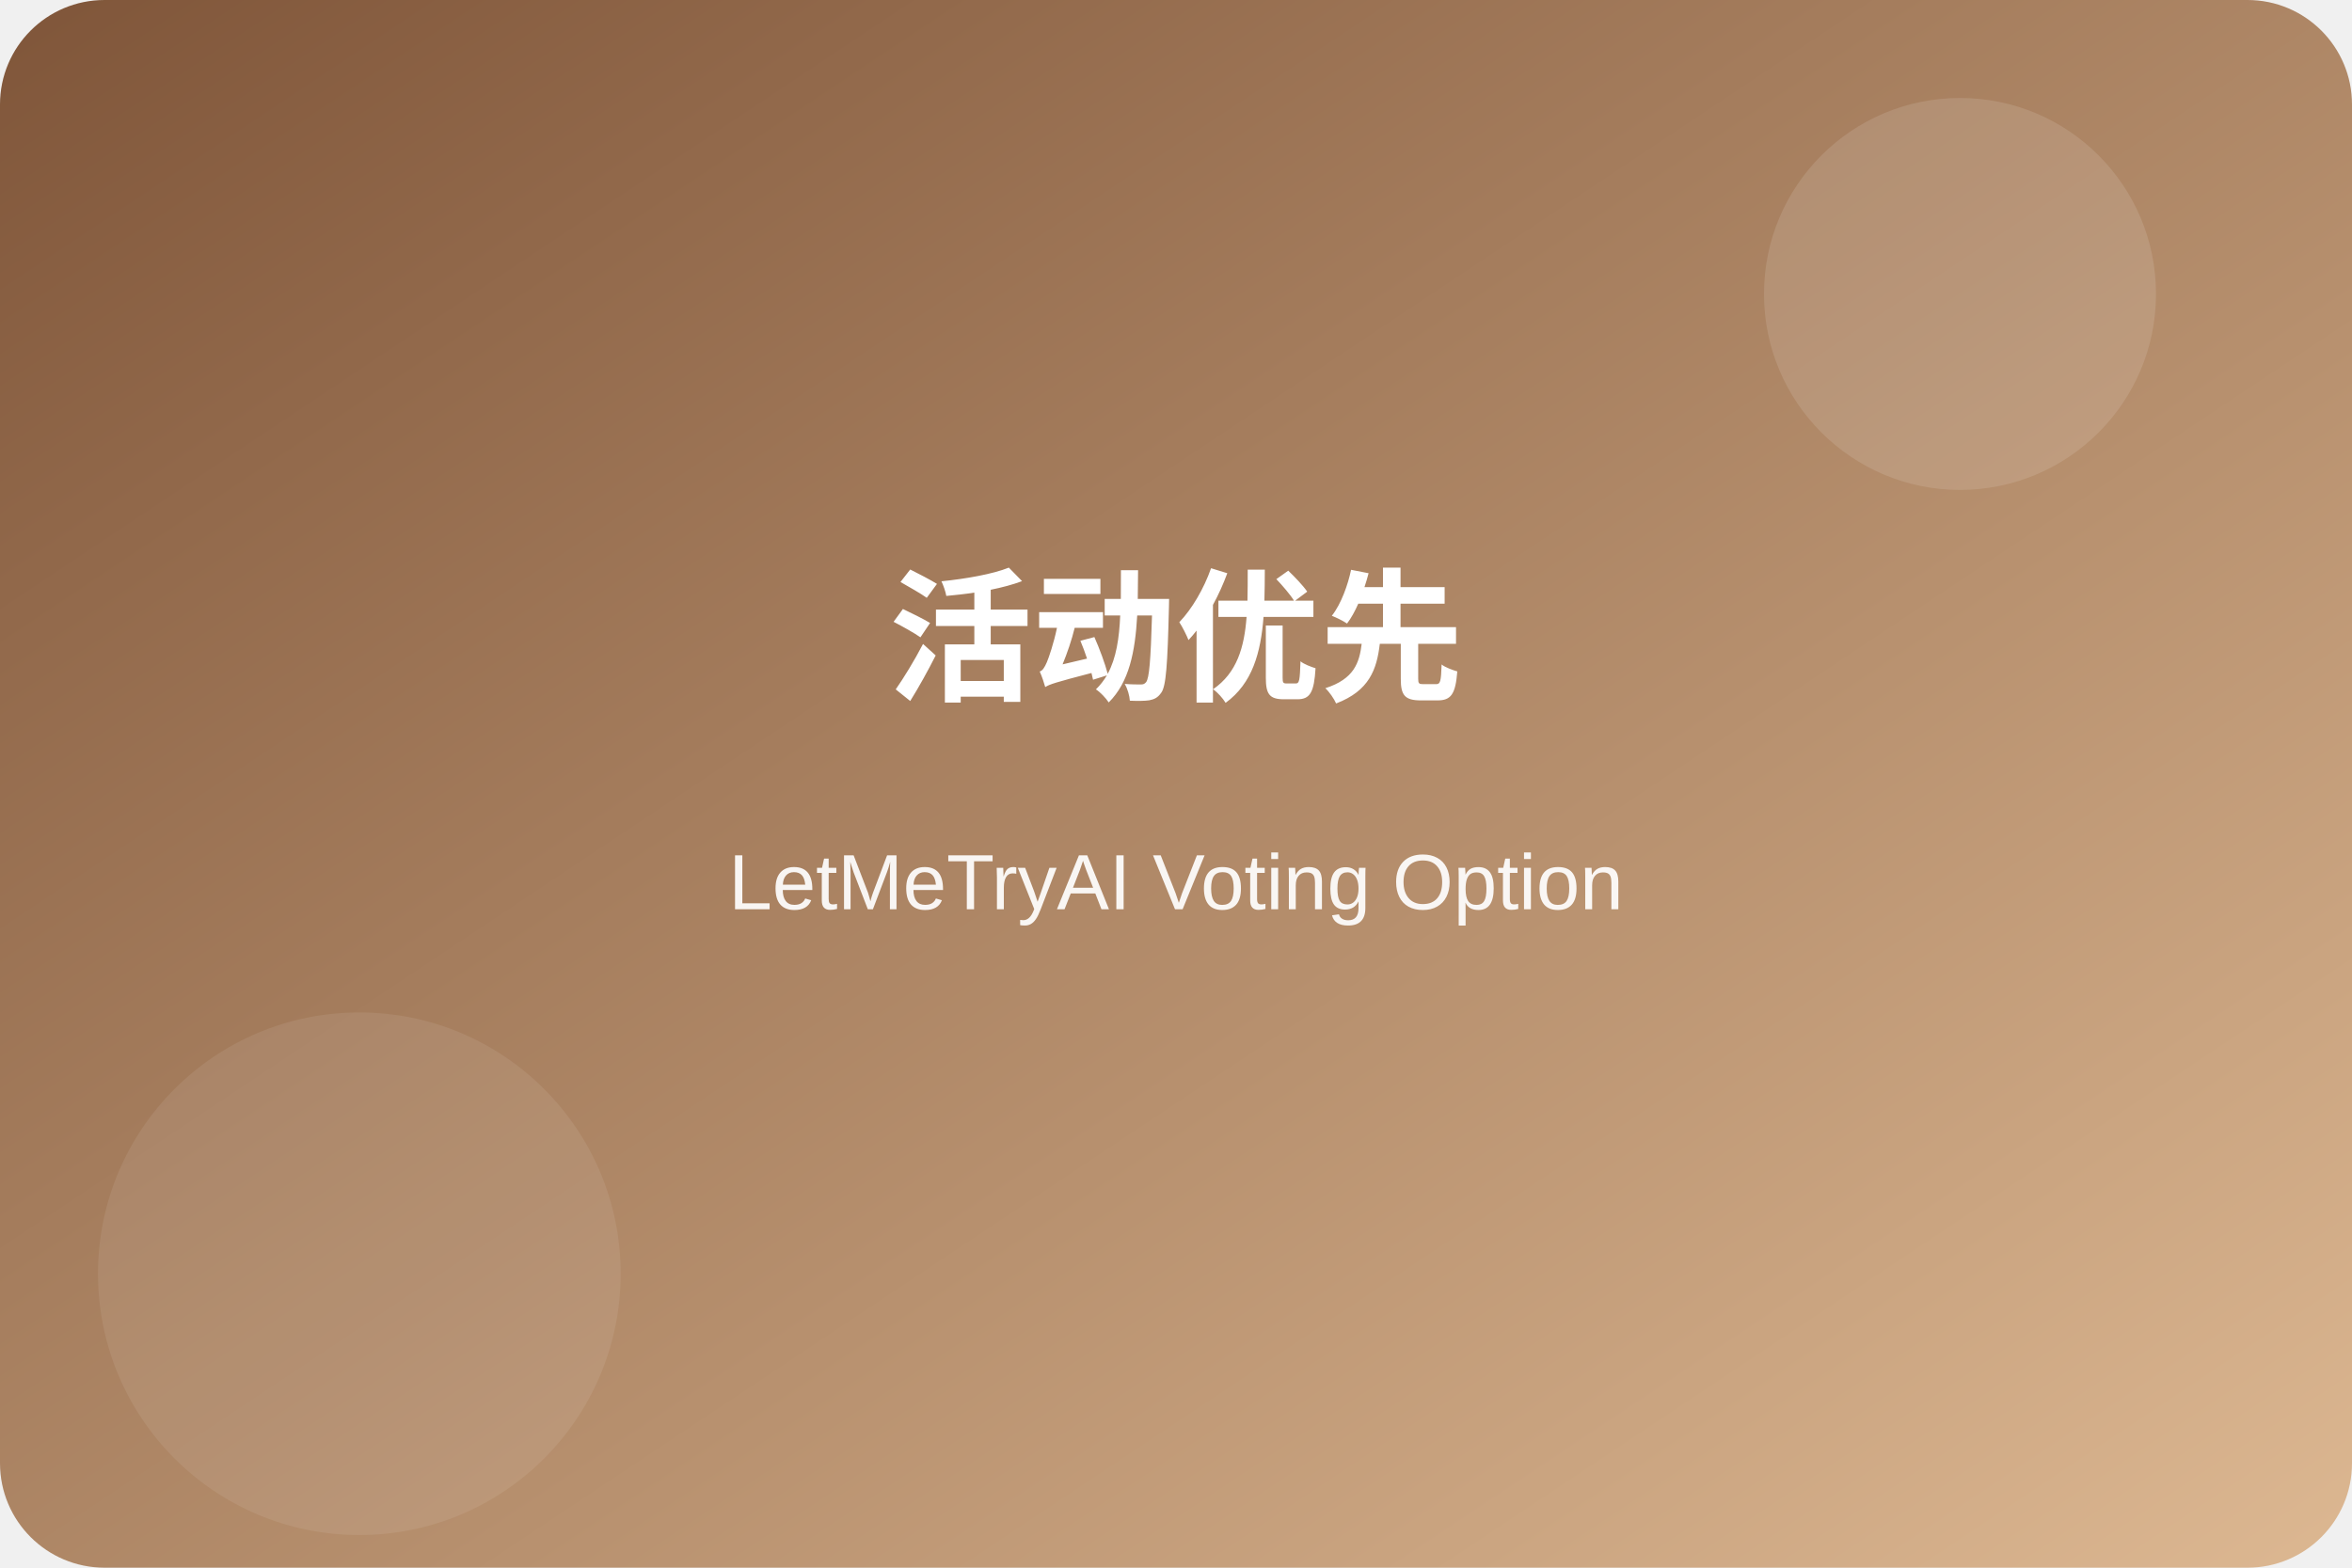
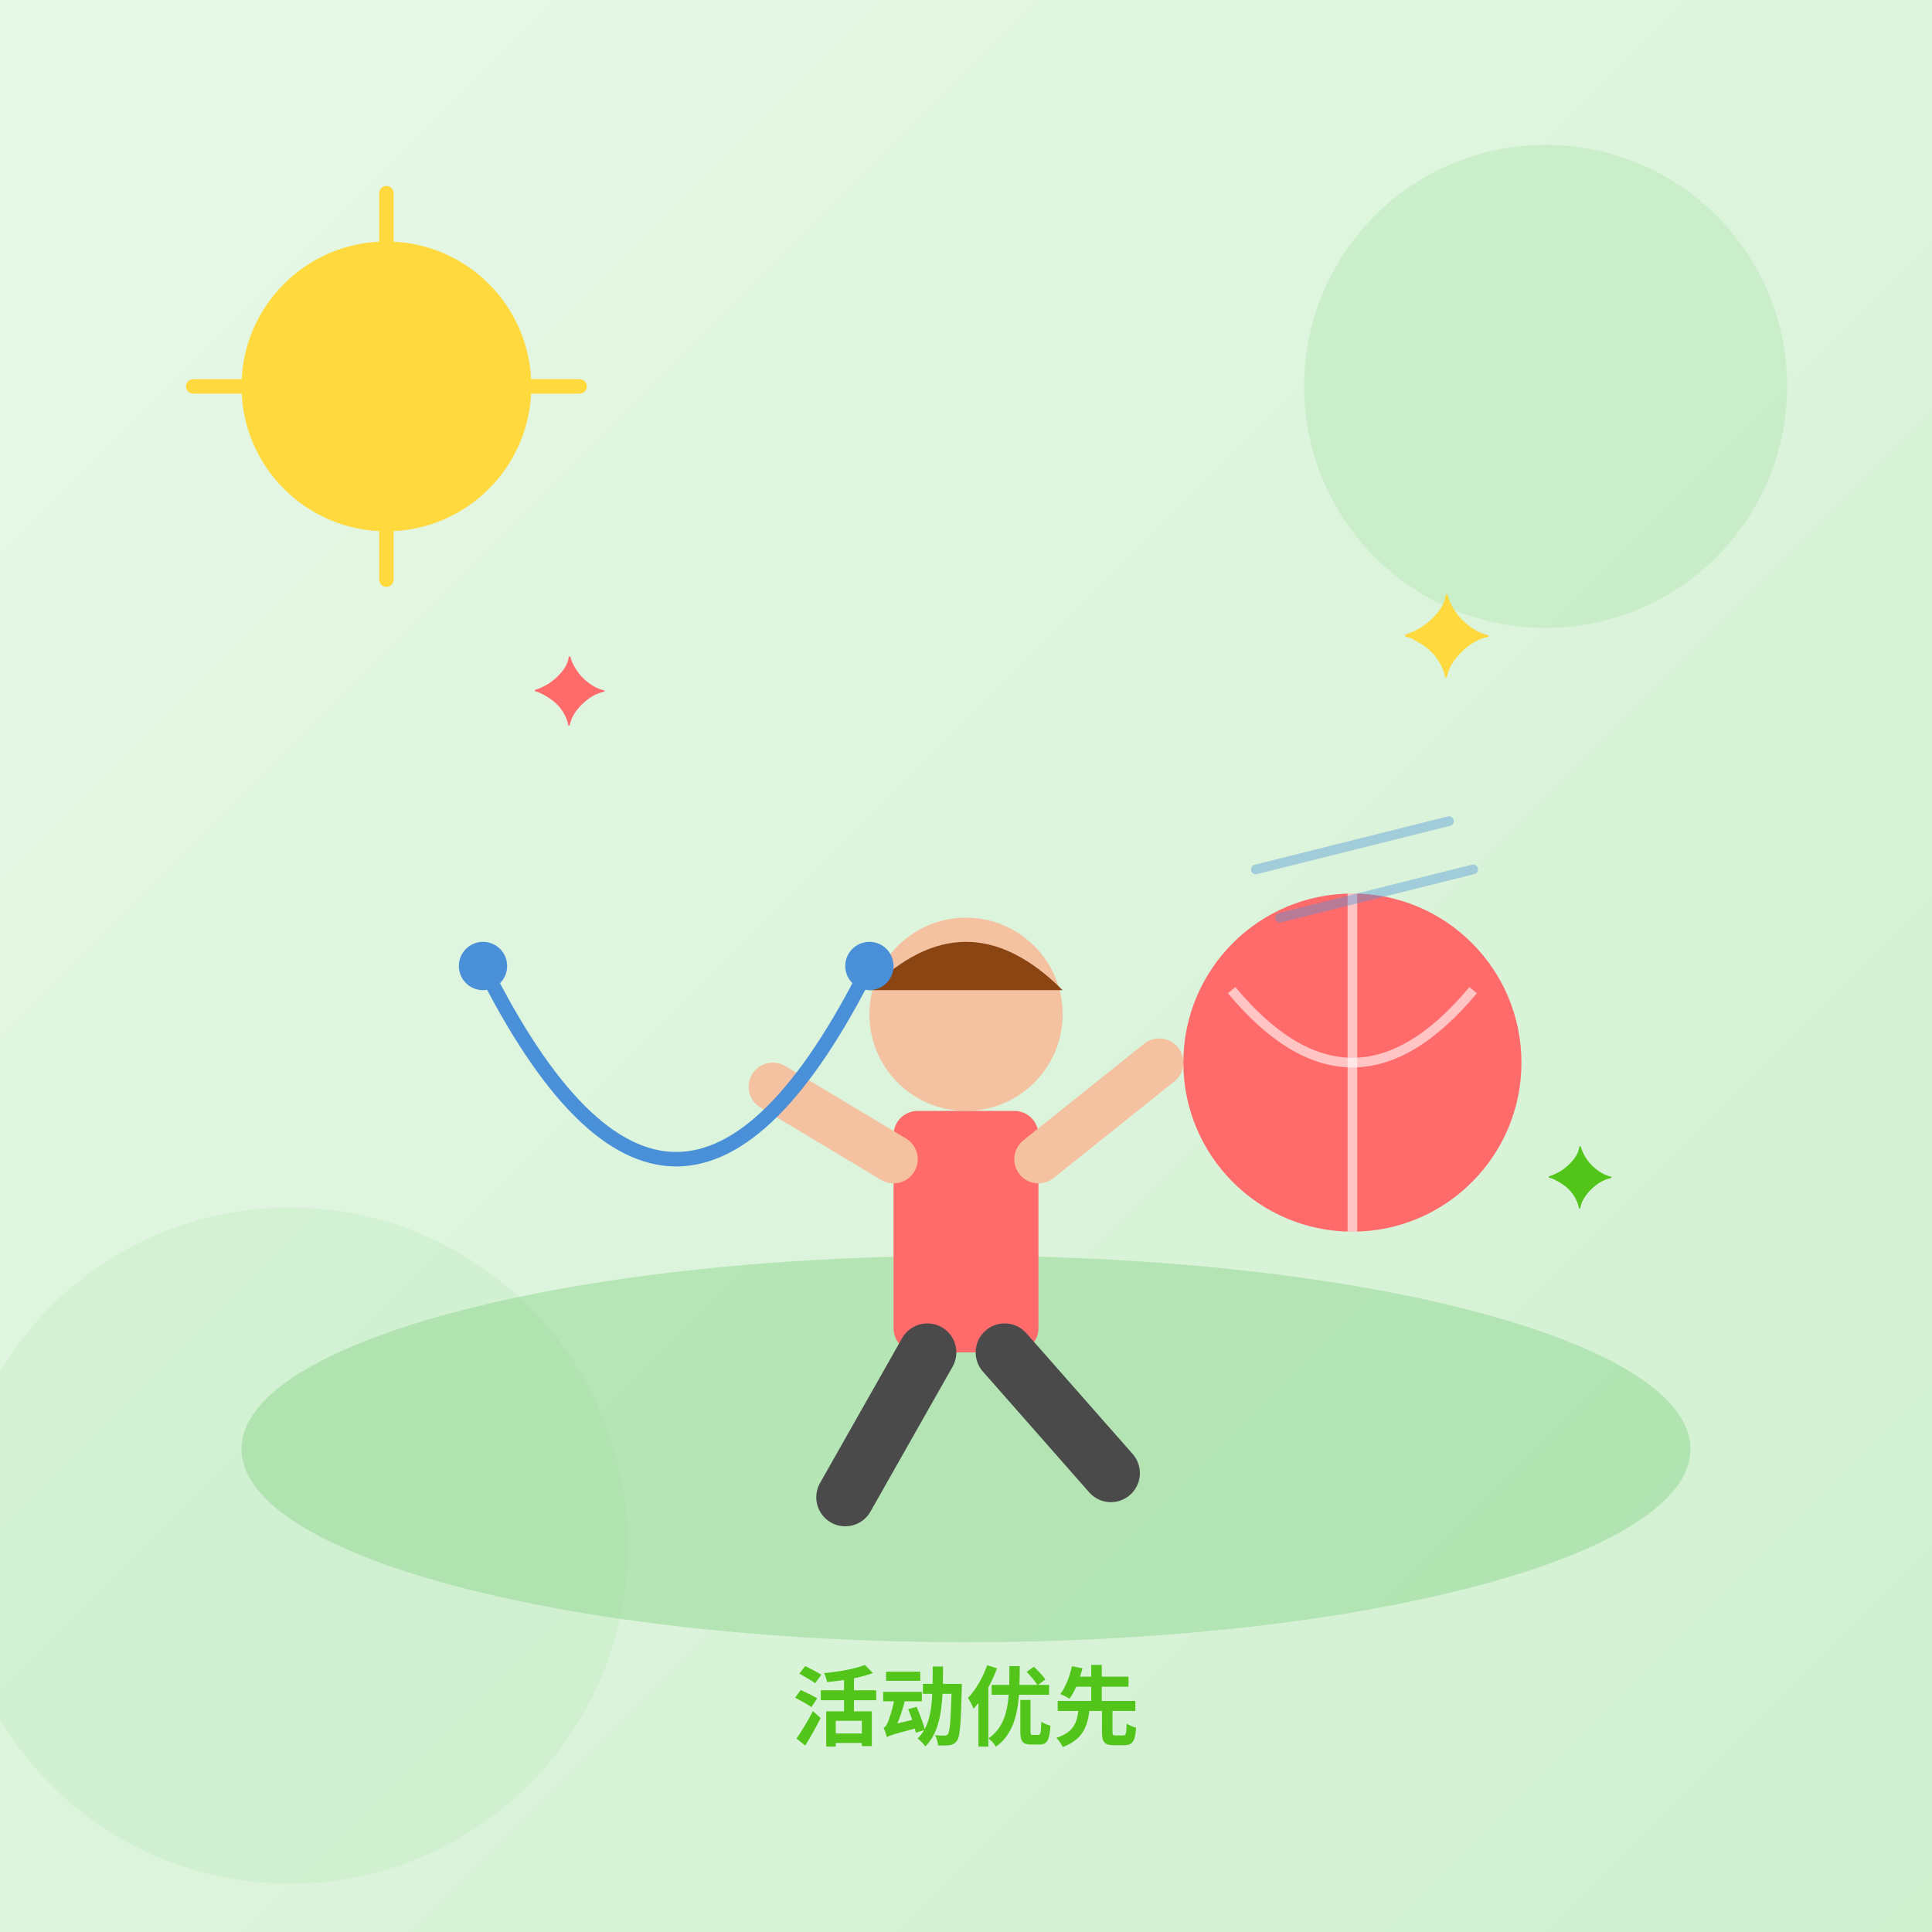
- <svg xmlns="http://www.w3.org/2000/svg" width="720" height="480" viewBox="0 0 720 480">
+ <svg xmlns="http://www.w3.org/2000/svg" width="400" height="400" viewBox="0 0 400 400">
  <defs>
-     <linearGradient id="grad" x1="0%" y1="0%" x2="100%" y2="100%">
-       <stop offset="0%" stop-color="#7f5539" />
-       <stop offset="100%" stop-color="#ddb892" />
+     <linearGradient id="bgGrad" x1="0%" y1="0%" x2="100%" y2="100%">
+       <stop offset="0%" stop-color="#e8f8e8" />
+       <stop offset="100%" stop-color="#d0f0d0" />
    </linearGradient>
  </defs>
-   <rect width="720" height="480" rx="32" fill="url(#grad)" />
-   <circle cx="600" cy="90" r="60" fill="rgba(255,255,255,0.12)" />
-   <circle cx="110" cy="390" r="80" fill="rgba(255,255,255,0.08)" />
-   <text x="50%" y="44%" text-anchor="middle" font-size="44" font-family="Arial,Helvetica,sans-serif" fill="#ffffff" font-weight="700">活动优先</text>
-   <text x="50%" y="58%" text-anchor="middle" font-size="24" font-family="Arial,Helvetica,sans-serif" fill="rgba(255,255,255,0.92)">LetMeTryAI Voting Option</text>
+   <rect width="400" height="400" fill="url(#bgGrad)" />
+   <circle cx="320" cy="80" r="50" fill="#b8e8b8" opacity="0.5" />
+   <circle cx="60" cy="320" r="70" fill="#b8e8b8" opacity="0.3" />
+   <circle cx="80" cy="80" r="30" fill="#ffd93d" />
+   <line x1="80" y1="40" x2="80" y2="50" stroke="#ffd93d" stroke-width="3" stroke-linecap="round" />
+   <line x1="80" y1="110" x2="80" y2="120" stroke="#ffd93d" stroke-width="3" stroke-linecap="round" />
+   <line x1="40" y1="80" x2="50" y2="80" stroke="#ffd93d" stroke-width="3" stroke-linecap="round" />
+   <line x1="110" y1="80" x2="120" y2="80" stroke="#ffd93d" stroke-width="3" stroke-linecap="round" />
+   <ellipse cx="200" cy="300" rx="150" ry="40" fill="#90d690" opacity="0.5" />
+   <g transform="translate(150, 180)">
+     <circle cx="50" cy="30" r="20" fill="#f4c2a1" />
+     <path d="M30 25 Q50 5 70 25" fill="#8b4513" />
+     <rect x="35" y="50" width="30" height="50" fill="#ff6b6b" rx="5" />
+     <line x1="35" y1="60" x2="10" y2="45" stroke="#f4c2a1" stroke-width="10" stroke-linecap="round" />
+     <line x1="65" y1="60" x2="90" y2="40" stroke="#f4c2a1" stroke-width="10" stroke-linecap="round" />
+     <line x1="42" y1="100" x2="25" y2="130" stroke="#4a4a4a" stroke-width="12" stroke-linecap="round" />
+     <line x1="58" y1="100" x2="80" y2="125" stroke="#4a4a4a" stroke-width="12" stroke-linecap="round" />
+   </g>
+   <circle cx="280" cy="220" r="35" fill="#ff6b6b" />
+   <path d="M255 205 Q280 235 305 205" fill="none" stroke="#fff" stroke-width="2" opacity="0.6" />
+   <line x1="280" y1="185" x2="280" y2="255" stroke="#fff" stroke-width="2" opacity="0.6" />
+   <path d="M100 200 Q140 280 180 200" fill="none" stroke="#4a90d9" stroke-width="3" stroke-linecap="round" />
+   <circle cx="100" cy="200" r="5" fill="#4a90d9" />
+   <circle cx="180" cy="200" r="5" fill="#4a90d9" />
+   <line x1="260" y1="180" x2="300" y2="170" stroke="#4a90d9" stroke-width="2" stroke-linecap="round" opacity="0.4" />
+   <line x1="265" y1="190" x2="305" y2="180" stroke="#4a90d9" stroke-width="2" stroke-linecap="round" opacity="0.4" />
+   <text x="290" y="140" font-size="24" fill="#ffd93d">✦</text>
+   <text x="110" y="150" font-size="20" fill="#ff6b6b">✦</text>
+   <text x="320" y="250" font-size="18" fill="#52c41a">✦</text>
+   <text x="200" y="360" text-anchor="middle" font-family="PingFang SC, Microsoft YaHei, sans-serif" font-size="18" fill="#52c41a" font-weight="600">活动优先</text>
</svg>
